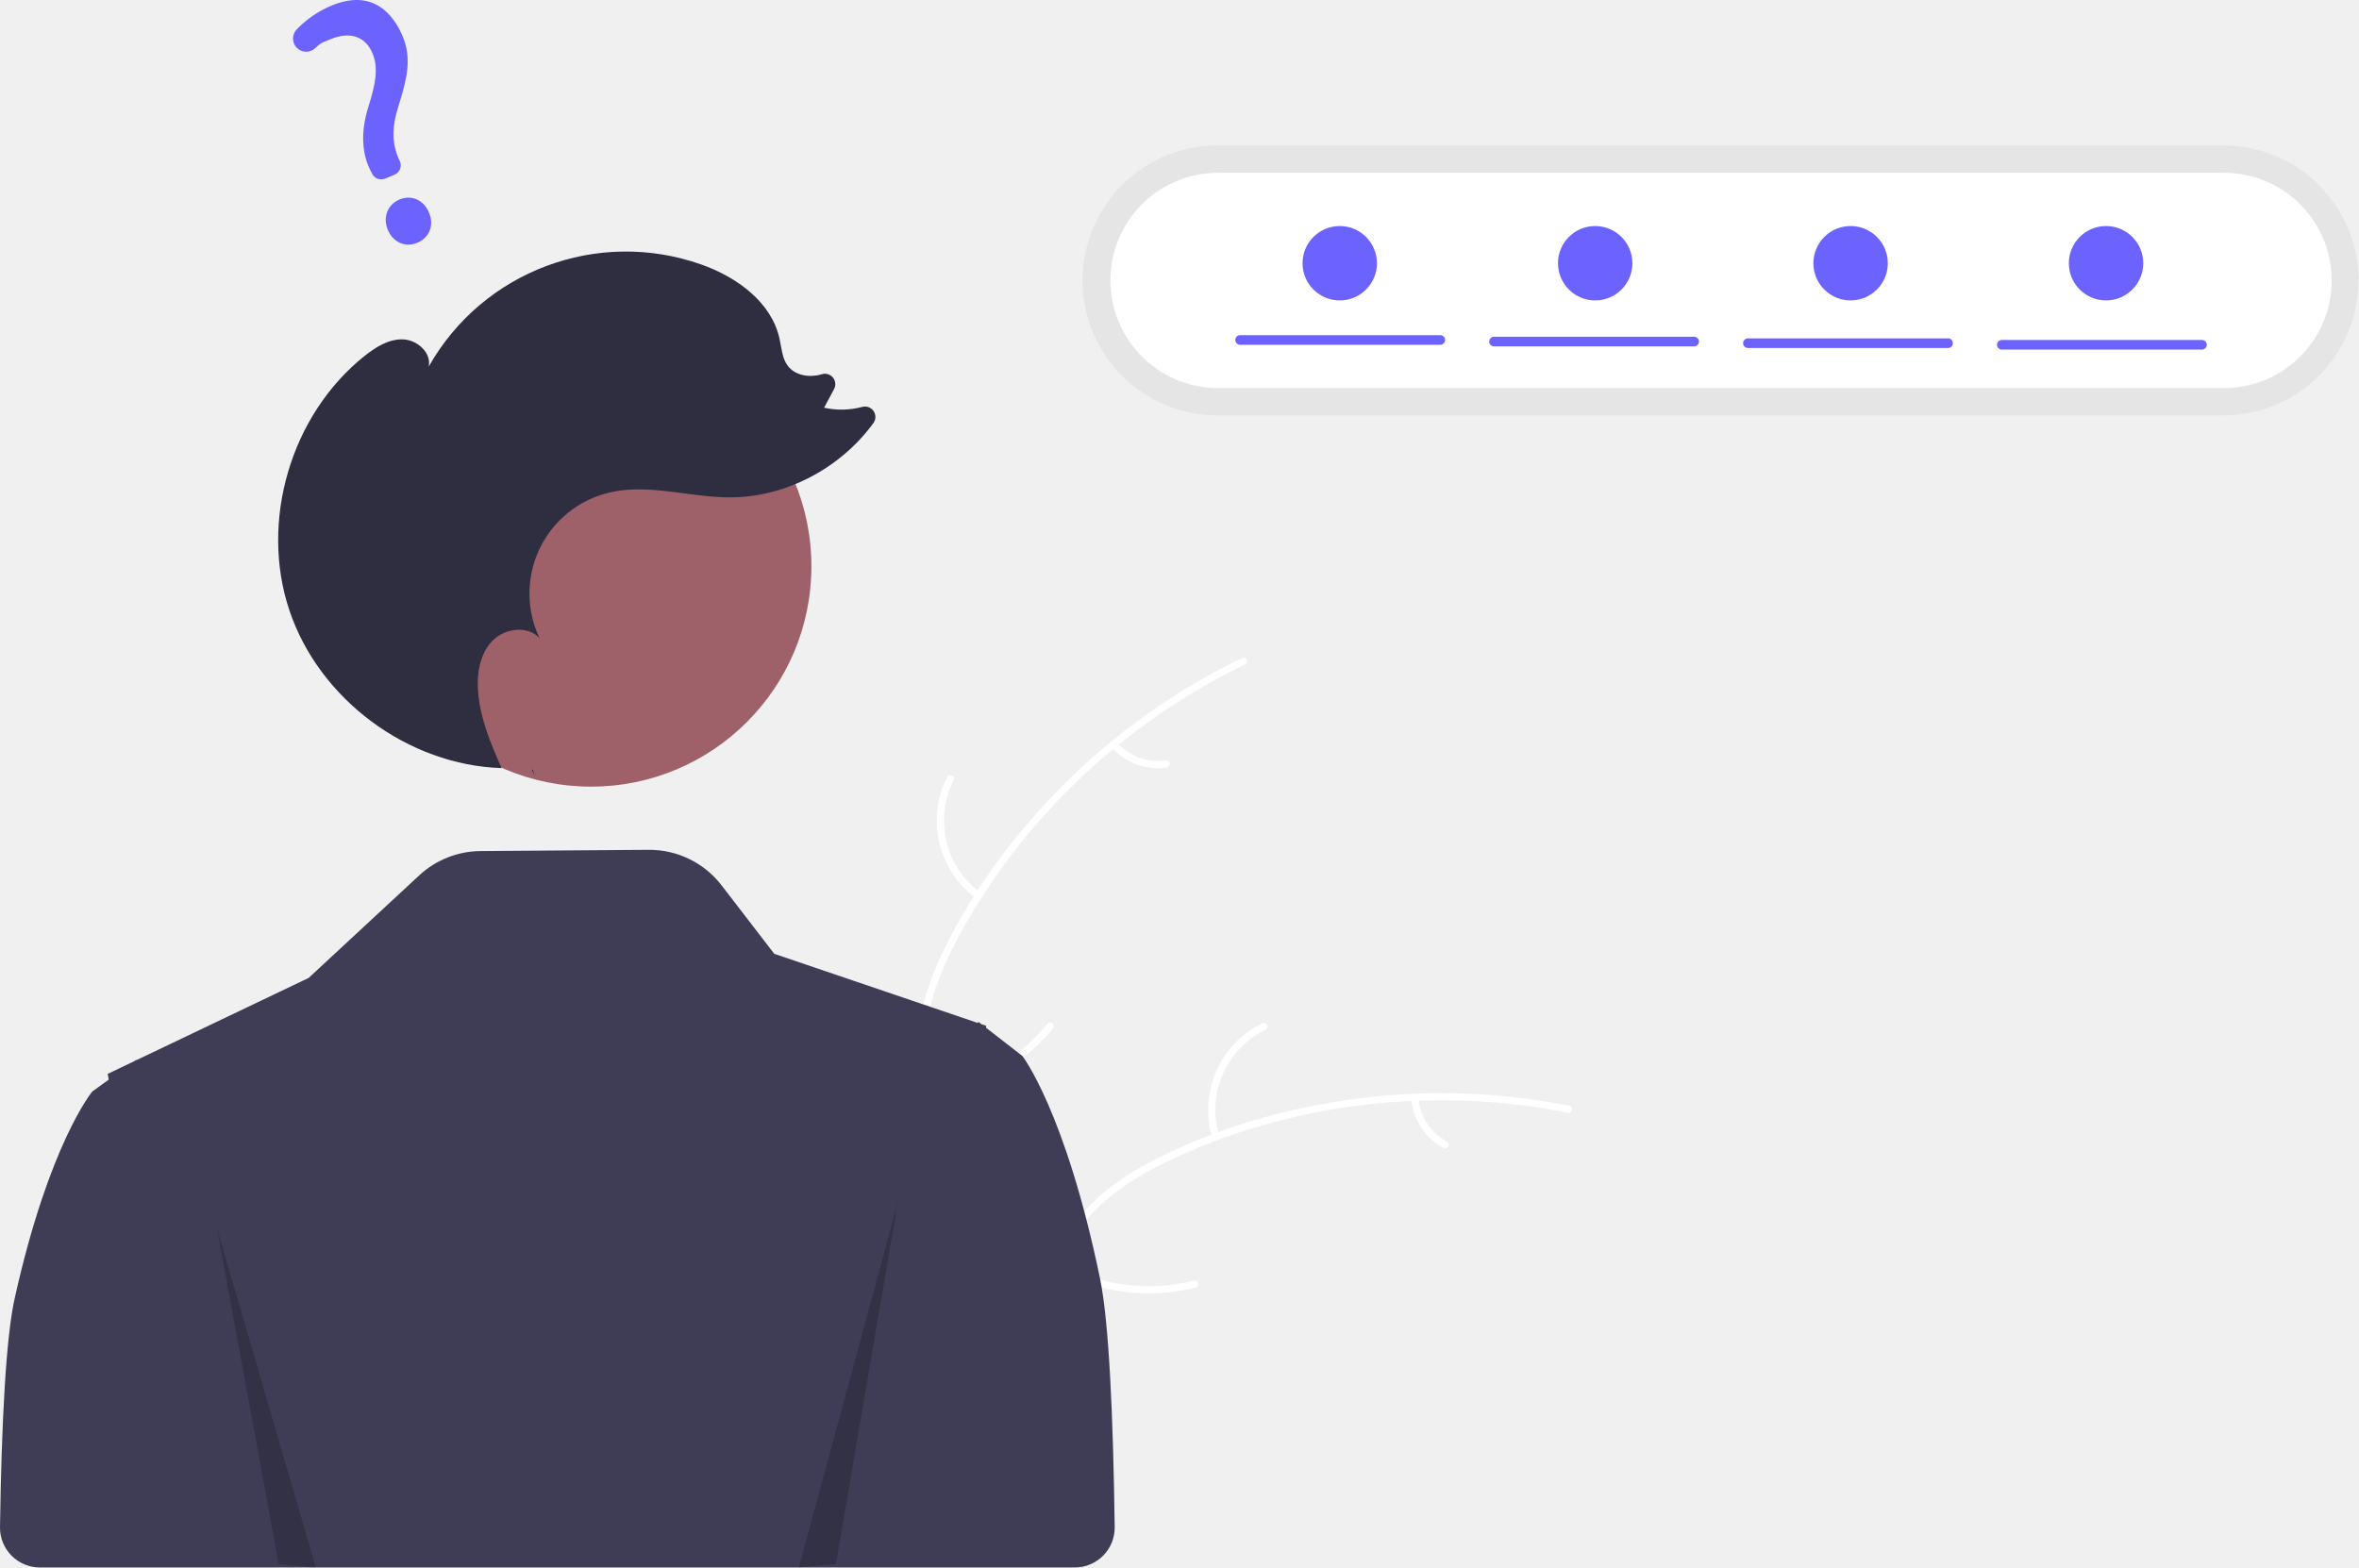
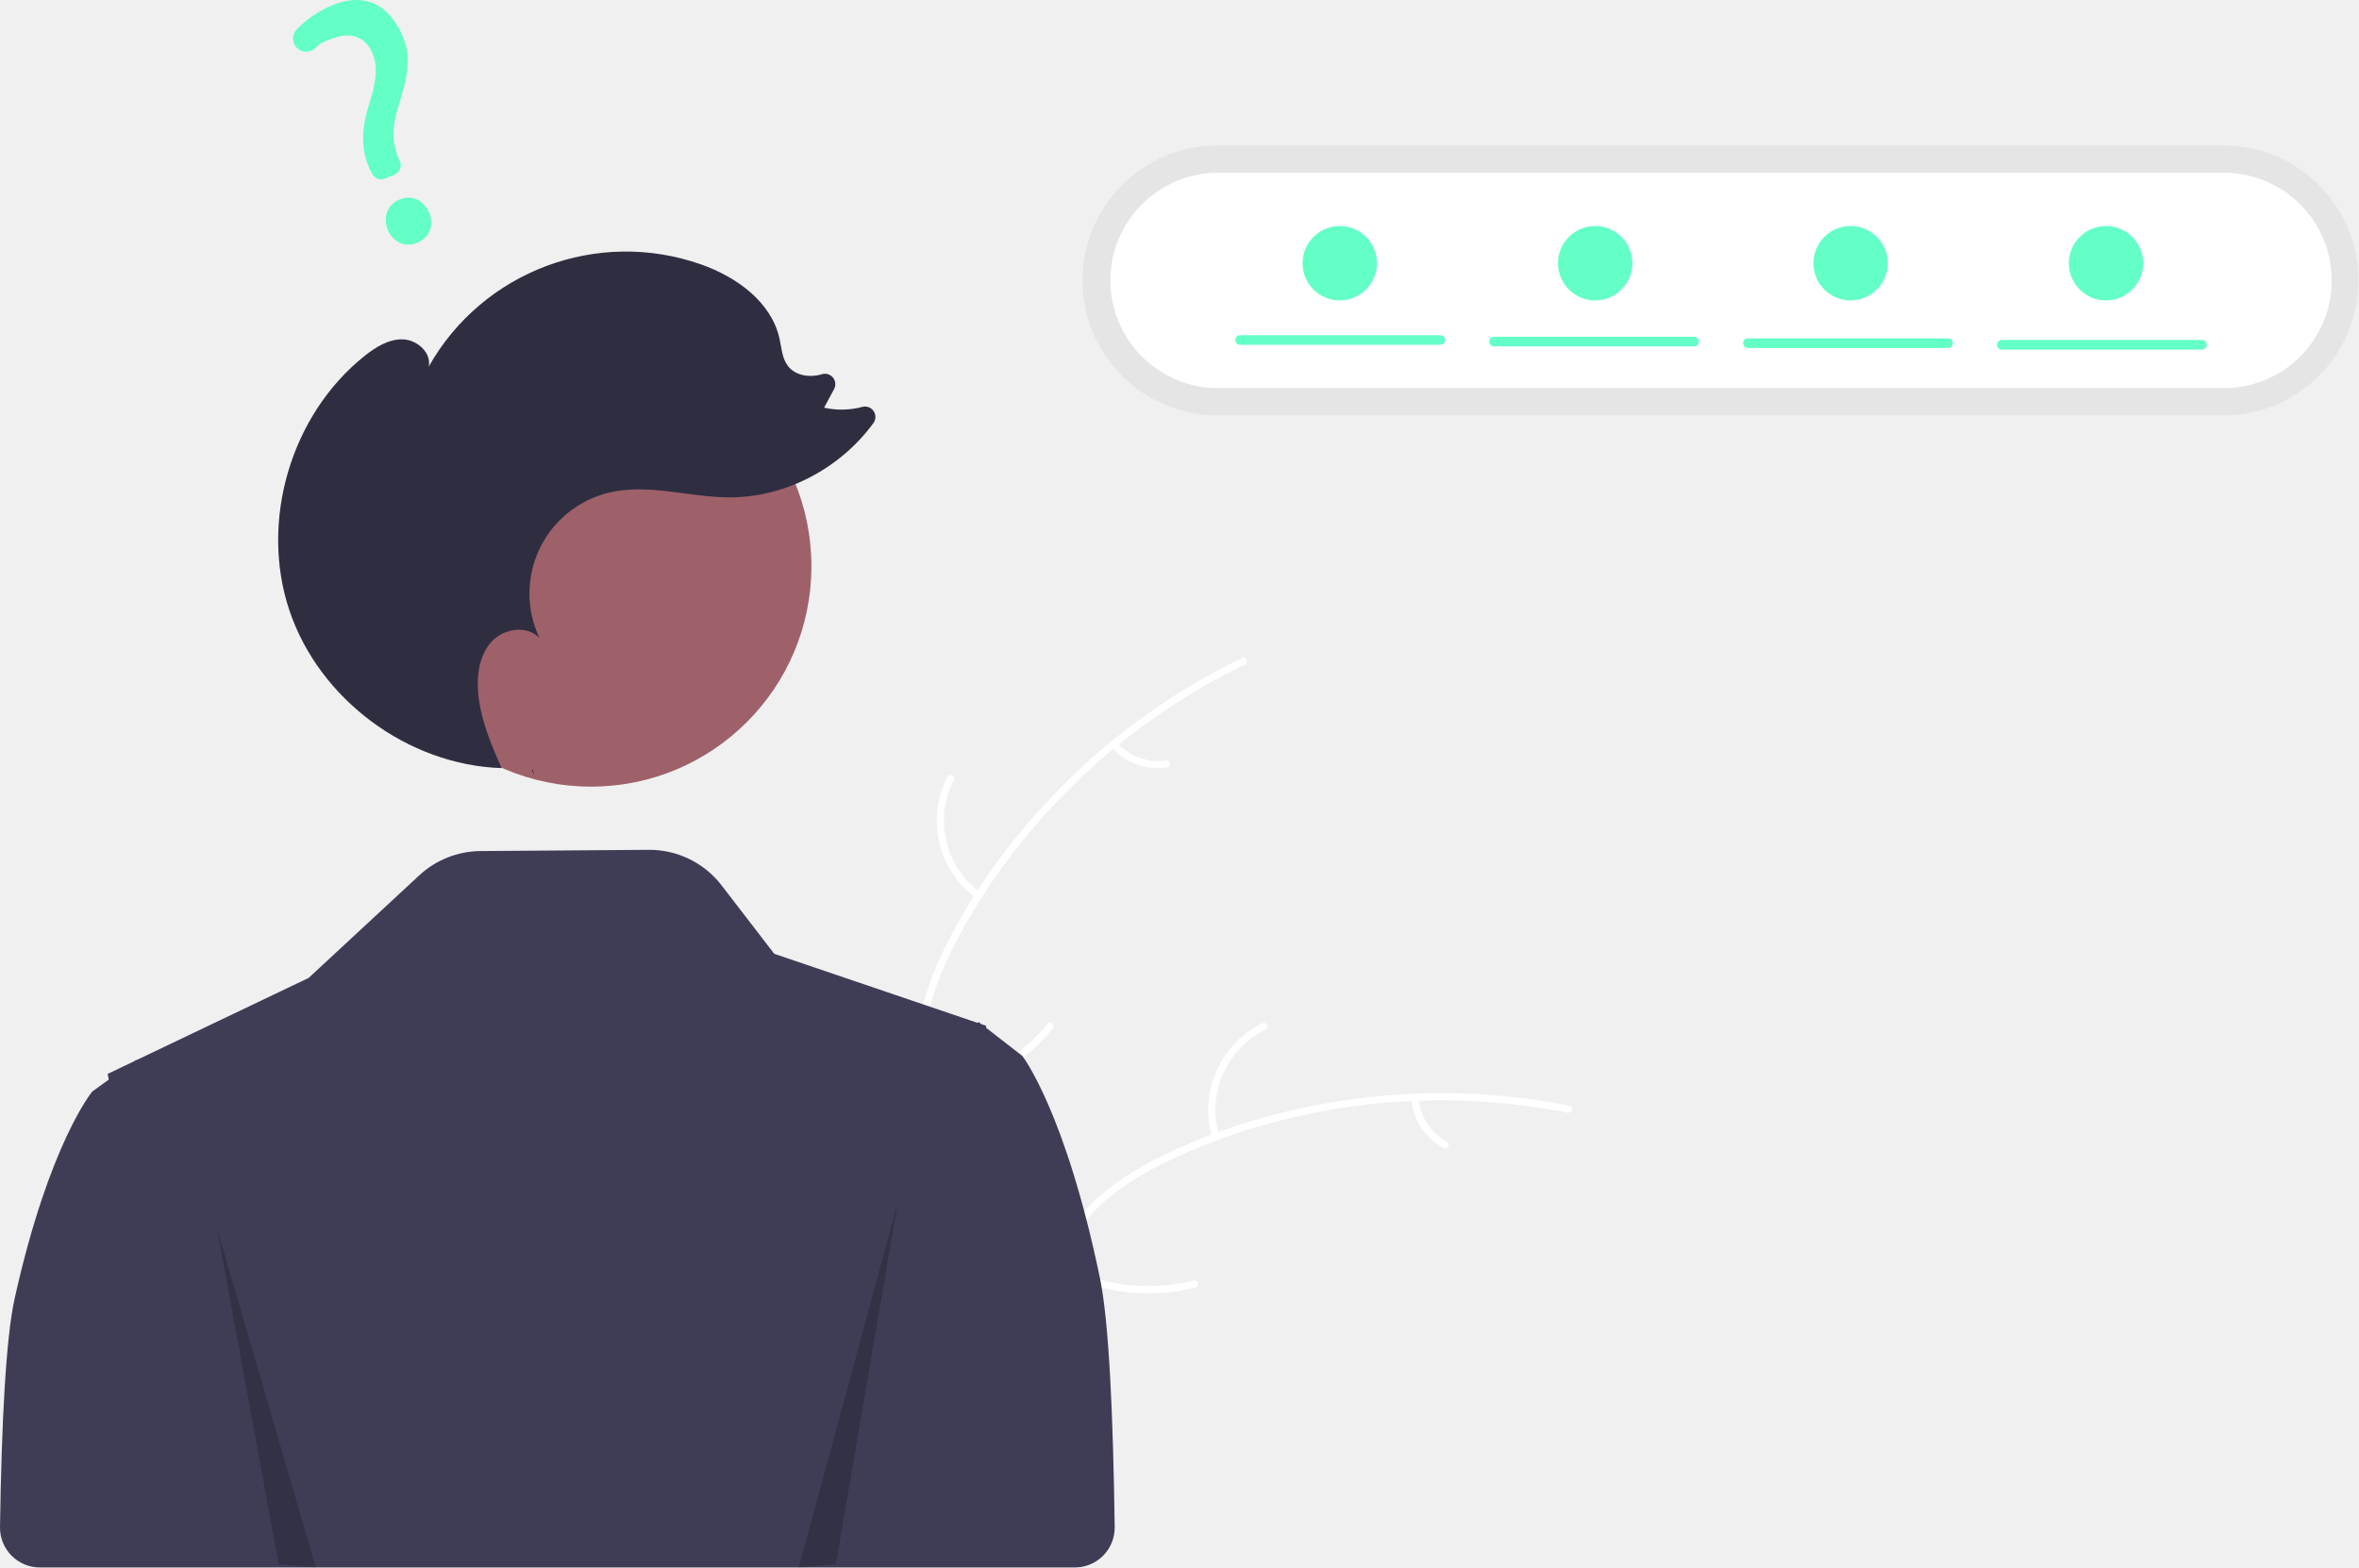
<svg xmlns="http://www.w3.org/2000/svg" data-name="Layer 1" width="951.235" height="632.162" viewBox="0 0 951.235 632.162">
  <path d="M465.591,496.884c32.599-57.345,94.782-101.377,160.608-97.135a303.919,303.919,0,0,0-79.931,192.744c-1.081,27.644.595,58.502-17.759,79.201-11.42,12.88-28.877,19.117-46.04,20.426-17.164,1.308-34.324-1.793-51.259-4.881l-4.108,1.261C425.537,622.556,432.992,554.23,465.591,496.884Z" transform="translate(-124.3823 -133.0693)" fill="#f0f0f0" />
  <path d="M626.297,401.13C577.62,424.563,536.113,463.7,510.633,511.429c-5.509,10.319-10.199,21.266-12.244,32.841-2.047,11.58-.617,22.603,3.338,33.602,3.616,10.055,8.479,19.921,9.588,30.68,1.169,11.34-3.004,21.944-10.515,30.359-9.19,10.296-21.531,16.677-33.817,22.497-13.641,6.462-27.912,12.958-37.573,25.019-1.171,1.461-3.37-.441-2.201-1.9,16.809-20.983,45.583-24.928,65.536-41.831,9.31-7.887,16.3-18.628,15.859-31.214-.386-11.005-5.392-21.184-9.141-31.333-3.937-10.657-5.9-21.372-4.488-32.734,1.444-11.622,5.716-22.776,10.937-33.191,11.774-23.488,27.887-45.051,46.345-63.691a264.375,264.375,0,0,1,73.099-52.155c1.681-.809,2.612,1.947.942,2.751Z" transform="translate(-124.3823 -133.0693)" fill="#fff" />
  <path d="M518.097,495.478a38.974,38.974,0,0,1-11.761-49.077c.851-1.666,3.48-.421,2.627,1.247a36.089,36.089,0,0,0,11.033,45.63c1.515,1.097-.393,3.291-1.9,2.201Z" transform="translate(-124.3823 -133.0693)" fill="#fff" />
  <path d="M499.222,573.016A75.118,75.118,0,0,0,546.783,545.906c1.176-1.457,3.375.444,2.201,1.9A78.134,78.134,0,0,1,499.435,575.915c-1.855.266-2.058-2.635-.213-2.899Z" transform="translate(-124.3823 -133.0693)" fill="#fff" />
  <path d="M574.907,432.685a22.061,22.061,0,0,0,19.718,7.03c1.851-.289,2.052,2.612.213,2.899a24.721,24.721,0,0,1-21.83-7.728,1.502,1.502,0,0,1-.151-2.05,1.461,1.461,0,0,1,2.05-.151Z" transform="translate(-124.3823 -133.0693)" fill="#fff" />
  <path d="M757.173,580.652c-1.151.213-2.302.427-3.463.662a290.53,290.53,0,0,0-45.425,12.557c-1.149.4-2.308.823-3.443,1.255a306.284,306.284,0,0,0-96.329,58.622,297.44,297.44,0,0,0-31.2,32.695c-13.196,16.123-26.221,34.654-43.465,45.166a51.028,51.028,0,0,1-5.552,3.01l-99.338-41.204c-.179-.207-.368-.392-.548-.599l-4.041-1.464c.451-.636.932-1.287,1.383-1.923.26-.37.542-.731.802-1.102.18-.244.362-.488.511-.718.06-.081.121-.162.171-.221.149-.23.311-.429.451-.636q4.02-5.465,8.13-10.892c.009-.023.009-.023.041-.036,20.951-27.516,44.382-53.525,71.017-75.151.802-.65,1.611-1.324,2.458-1.955a283.824,283.824,0,0,1,38.364-25.951,250.912,250.912,0,0,1,22.758-11.253A208.652,208.652,0,0,1,633.669,545.389c43.431-4.033,87.669,5.869,120.98,33.154C755.5,579.241,756.331,579.931,757.173,580.652Z" transform="translate(-124.3823 -133.0693)" fill="#f0f0f0" />
  <path d="M756.427,581.82c-52.975-10.597-109.678-4.339-158.759,18.43-10.611,4.923-20.947,10.84-29.549,18.85-8.606,8.014-14.101,17.676-17.565,28.839-3.167,10.205-5.224,21.011-10.816,30.269-5.895,9.758-15.61,15.712-26.674,17.909-13.537,2.688-27.232.352-40.545-2.397-14.782-3.053-30.088-6.459-45.063-2.646-1.814.462-2.425-2.381-.613-2.842,26.055-6.634,51.404,7.541,77.512,6.058,12.183-.692,24.23-5.06,31.455-15.374,6.318-9.019,8.449-20.16,11.566-30.521,3.273-10.879,8.157-20.616,16.124-28.838,8.151-8.41,18.277-14.744,28.715-19.916,23.542-11.665,49.39-19.181,75.35-22.951a264.375,264.375,0,0,1,89.766,2.367c1.83.366.913,3.127-.905,2.763Z" transform="translate(-124.3823 -133.0693)" fill="#fff" />
  <path d="M613.231,592.008a38.974,38.974,0,0,1,20.158-46.266c1.682-.817,3.032,1.759,1.347,2.577a36.089,36.089,0,0,0-18.663,43.076c.549,1.788-2.296,2.391-2.842.613Z" transform="translate(-124.3823 -133.0693)" fill="#fff" />
  <path d="M551.478,642.554a75.118,75.118,0,0,0,54.296,6.99c1.816-.456,2.427,2.387.613,2.842a78.135,78.135,0,0,1-56.485-7.388c-1.641-.905-.057-3.343,1.576-2.443Z" transform="translate(-124.3823 -133.0693)" fill="#fff" />
  <path d="M696.396,576.075a22.061,22.061,0,0,0,11.511,17.484c1.652.884.066,3.321-1.576,2.443a24.721,24.721,0,0,1-12.777-19.314,1.502,1.502,0,0,1,1.114-1.728,1.461,1.461,0,0,1,1.728,1.114Z" transform="translate(-124.3823 -133.0693)" fill="#fff" />
  <path d="M567.941,648.631c-13.912-67.267-31.302-89.694-31.302-89.694l-6.643-5.152-7.989-6.206.039-.798-1.895-.644-.445-.346-.729-.56-.117.126-.248.256-36.152-12.289-45.865-15.579L415.355,490.14a36.734,36.734,0,0,0-29.387-14.334l-67.829.502a36.734,36.734,0,0,0-24.71,9.801l-44.583,41.354-69.469,33.178-.117-.117-.729.521-10.734,5.132.443,2.306-6.643,4.794s-17.39,20.868-31.302,83.459c-3.539,15.926-5.281,50.09-5.91,92.188a16.069,16.069,0,0,0,16.062,16.307H511.494v-0H557.806a16.072,16.072,0,0,0,16.063-16.291C573.254,703.131,571.513,665.902,567.941,648.631Z" transform="translate(-124.3823 -133.0693)" fill="#3f3d56" />
  <path d="M615.548,191.732a54.431,54.431,0,1,0,0,108.861H1021.187a54.431,54.431,0,0,0,0-108.861Z" transform="translate(-124.3823 -133.0693)" fill="#e5e5e5" />
  <path d="M615.548,202.747a43.415,43.415,0,1,0,0,86.83H1021.187a43.415,43.415,0,0,0,0-86.83Z" transform="translate(-124.3823 -133.0693)" fill="#fff" />
  <circle id="e096411a-cdc3-4e6d-bbd4-4630e1fee17e" data-name="ab6171fa-7d69-4734-b81c-8dff60f9761b" cx="238.323" cy="228.392" r="88.863" fill="#9e616a" />
  <path d="M339.972,445.973q-.569-1.254-1.136-2.516c.146.005.29.026.435.029Z" transform="translate(-124.3823 -133.0693)" fill="#2f2e41" />
  <path d="M271.371,276.64c4.494-3.585,9.747-6.884,15.494-6.699,5.746.185,11.573,5.375,10.383,11a91.318,91.318,0,0,1,109.895-41.208c14.282,5.039,28.287,15.119,31.568,29.904.842,3.795,1.023,7.957,3.393,11.039,2.988,3.886,8.705,4.765,13.412,3.398q.071-.021.141-.042a4.199,4.199,0,0,1,5.073,5.927l-4.041,7.537a32.383,32.383,0,0,0,15.428-.328,4.195,4.195,0,0,1,4.455,6.528c-13.325,18.294-35.586,30.108-58.303,29.969-16.146-.098-32.458-5.663-48.172-1.95a41.844,41.844,0,0,0-28.144,58.74c-4.827-5.28-14.159-4.03-19.097,1.147-4.938,5.177-6.216,12.904-5.719,20.041.761,10.916,5.038,21.201,9.546,31.212-37.801-1.19-73.555-27.707-85.59-63.572C229.008,343.267,241.674,300.33,271.371,276.64Z" transform="translate(-124.3823 -133.0693)" fill="#2f2e41" />
  <polygon points="87.464 495.253 112.388 630.86 127.343 632.162 87.464 495.253" opacity="0.2" />
  <polygon points="362.007 485.026 337.083 630.762 322.128 632.162 362.007 485.026" opacity="0.2" />
-   <path d="M292.629,231.001c-4.779,1.995-9.765-.191-11.857-5.2-2.123-5.085-.14-10.246,4.715-12.274,4.856-2.028,9.754.165,11.911,5.331C299.524,223.948,297.563,228.941,292.629,231.001Zm-9.154-27.482-3.8,1.587a4.099,4.099,0,0,1-5.206-1.909l-.188-.368c-4.088-7.373-4.557-16.335-1.384-26.621,2.939-9.227,4.16-15.717,1.705-21.596-2.838-6.797-8.899-8.927-16.628-5.842-2.998,1.252-3.952,1.232-6.311,3.572a5.416,5.416,0,0,1-3.921,1.593,5.235,5.235,0,0,1-3.747-1.643,5.348,5.348,0,0,1-.037-7.297,41.535,41.535,0,0,1,14.046-9.644c16.606-6.934,24.966,3.303,28.792,12.465,3.742,8.961,1.637,17.275-1.745,28.043-2.834,8.948-2.669,15.578.55,22.17a4.081,4.081,0,0,1-2.126,5.491Z" transform="translate(-124.3823 -133.0693)" fill="#6c63ff" />
-   <path d="M705.149,272.122h-80.707a1.944,1.944,0,1,1,0-3.888h80.707a1.944,1.944,0,0,1,0,3.888Z" transform="translate(-124.3823 -133.0693)" fill="#6c63ff" />
-   <path d="M807.53,272.77h-80.707a1.944,1.944,0,1,1,0-3.888h80.707a1.944,1.944,0,1,1,0,3.888Z" transform="translate(-124.3823 -133.0693)" fill="#6c63ff" />
-   <path d="M909.912,273.418H829.205a1.944,1.944,0,0,1,0-3.888h80.707a1.944,1.944,0,1,1,0,3.888Z" transform="translate(-124.3823 -133.0693)" fill="#6c63ff" />
-   <path d="M1012.294,274.066h-80.707a1.944,1.944,0,0,1,0-3.888h80.707a1.944,1.944,0,0,1,0,3.888Z" transform="translate(-124.3823 -133.0693)" fill="#6c63ff" />
-   <circle cx="540.235" cy="106.162" r="15" fill="#6c63ff" />
-   <circle cx="643.235" cy="106.162" r="15" fill="#6c63ff" />
-   <circle cx="746.235" cy="106.162" r="15" fill="#6c63ff" />
-   <circle cx="849.235" cy="106.162" r="15" fill="#6c63ff" />
+   <path d="M292.629,231.001c-4.779,1.995-9.765-.191-11.857-5.2-2.123-5.085-.14-10.246,4.715-12.274,4.856-2.028,9.754.165,11.911,5.331C299.524,223.948,297.563,228.941,292.629,231.001Zm-9.154-27.482-3.8,1.587a4.099,4.099,0,0,1-5.206-1.909l-.188-.368c-4.088-7.373-4.557-16.335-1.384-26.621,2.939-9.227,4.16-15.717,1.705-21.596-2.838-6.797-8.899-8.927-16.628-5.842-2.998,1.252-3.952,1.232-6.311,3.572a5.416,5.416,0,0,1-3.921,1.593,5.235,5.235,0,0,1-3.747-1.643,5.348,5.348,0,0,1-.037-7.297,41.535,41.535,0,0,1,14.046-9.644c16.606-6.934,24.966,3.303,28.792,12.465,3.742,8.961,1.637,17.275-1.745,28.043-2.834,8.948-2.669,15.578.55,22.17a4.081,4.081,0,0,1-2.126,5.491Z" transform="translate(-124.3823 -133.0693)" fill="#63ffc7" />
+   <path d="M705.149,272.122h-80.707a1.944,1.944,0,1,1,0-3.888h80.707a1.944,1.944,0,0,1,0,3.888Z" transform="translate(-124.3823 -133.0693)" fill="#63ffc7" />
+   <path d="M807.53,272.77h-80.707a1.944,1.944,0,1,1,0-3.888h80.707a1.944,1.944,0,1,1,0,3.888Z" transform="translate(-124.3823 -133.0693)" fill="#63ffc7" />
+   <path d="M909.912,273.418H829.205a1.944,1.944,0,0,1,0-3.888h80.707a1.944,1.944,0,1,1,0,3.888Z" transform="translate(-124.3823 -133.0693)" fill="#63ffc7" />
+   <path d="M1012.294,274.066h-80.707a1.944,1.944,0,0,1,0-3.888h80.707a1.944,1.944,0,0,1,0,3.888Z" transform="translate(-124.3823 -133.0693)" fill="#63ffc7" />
+   <circle cx="540.235" cy="106.162" r="15" fill="#63ffc7" />
+   <circle cx="643.235" cy="106.162" r="15" fill="#63ffc7" />
+   <circle cx="746.235" cy="106.162" r="15" fill="#63ffc7" />
+   <circle cx="849.235" cy="106.162" r="15" fill="#63ffc7" />
</svg>
